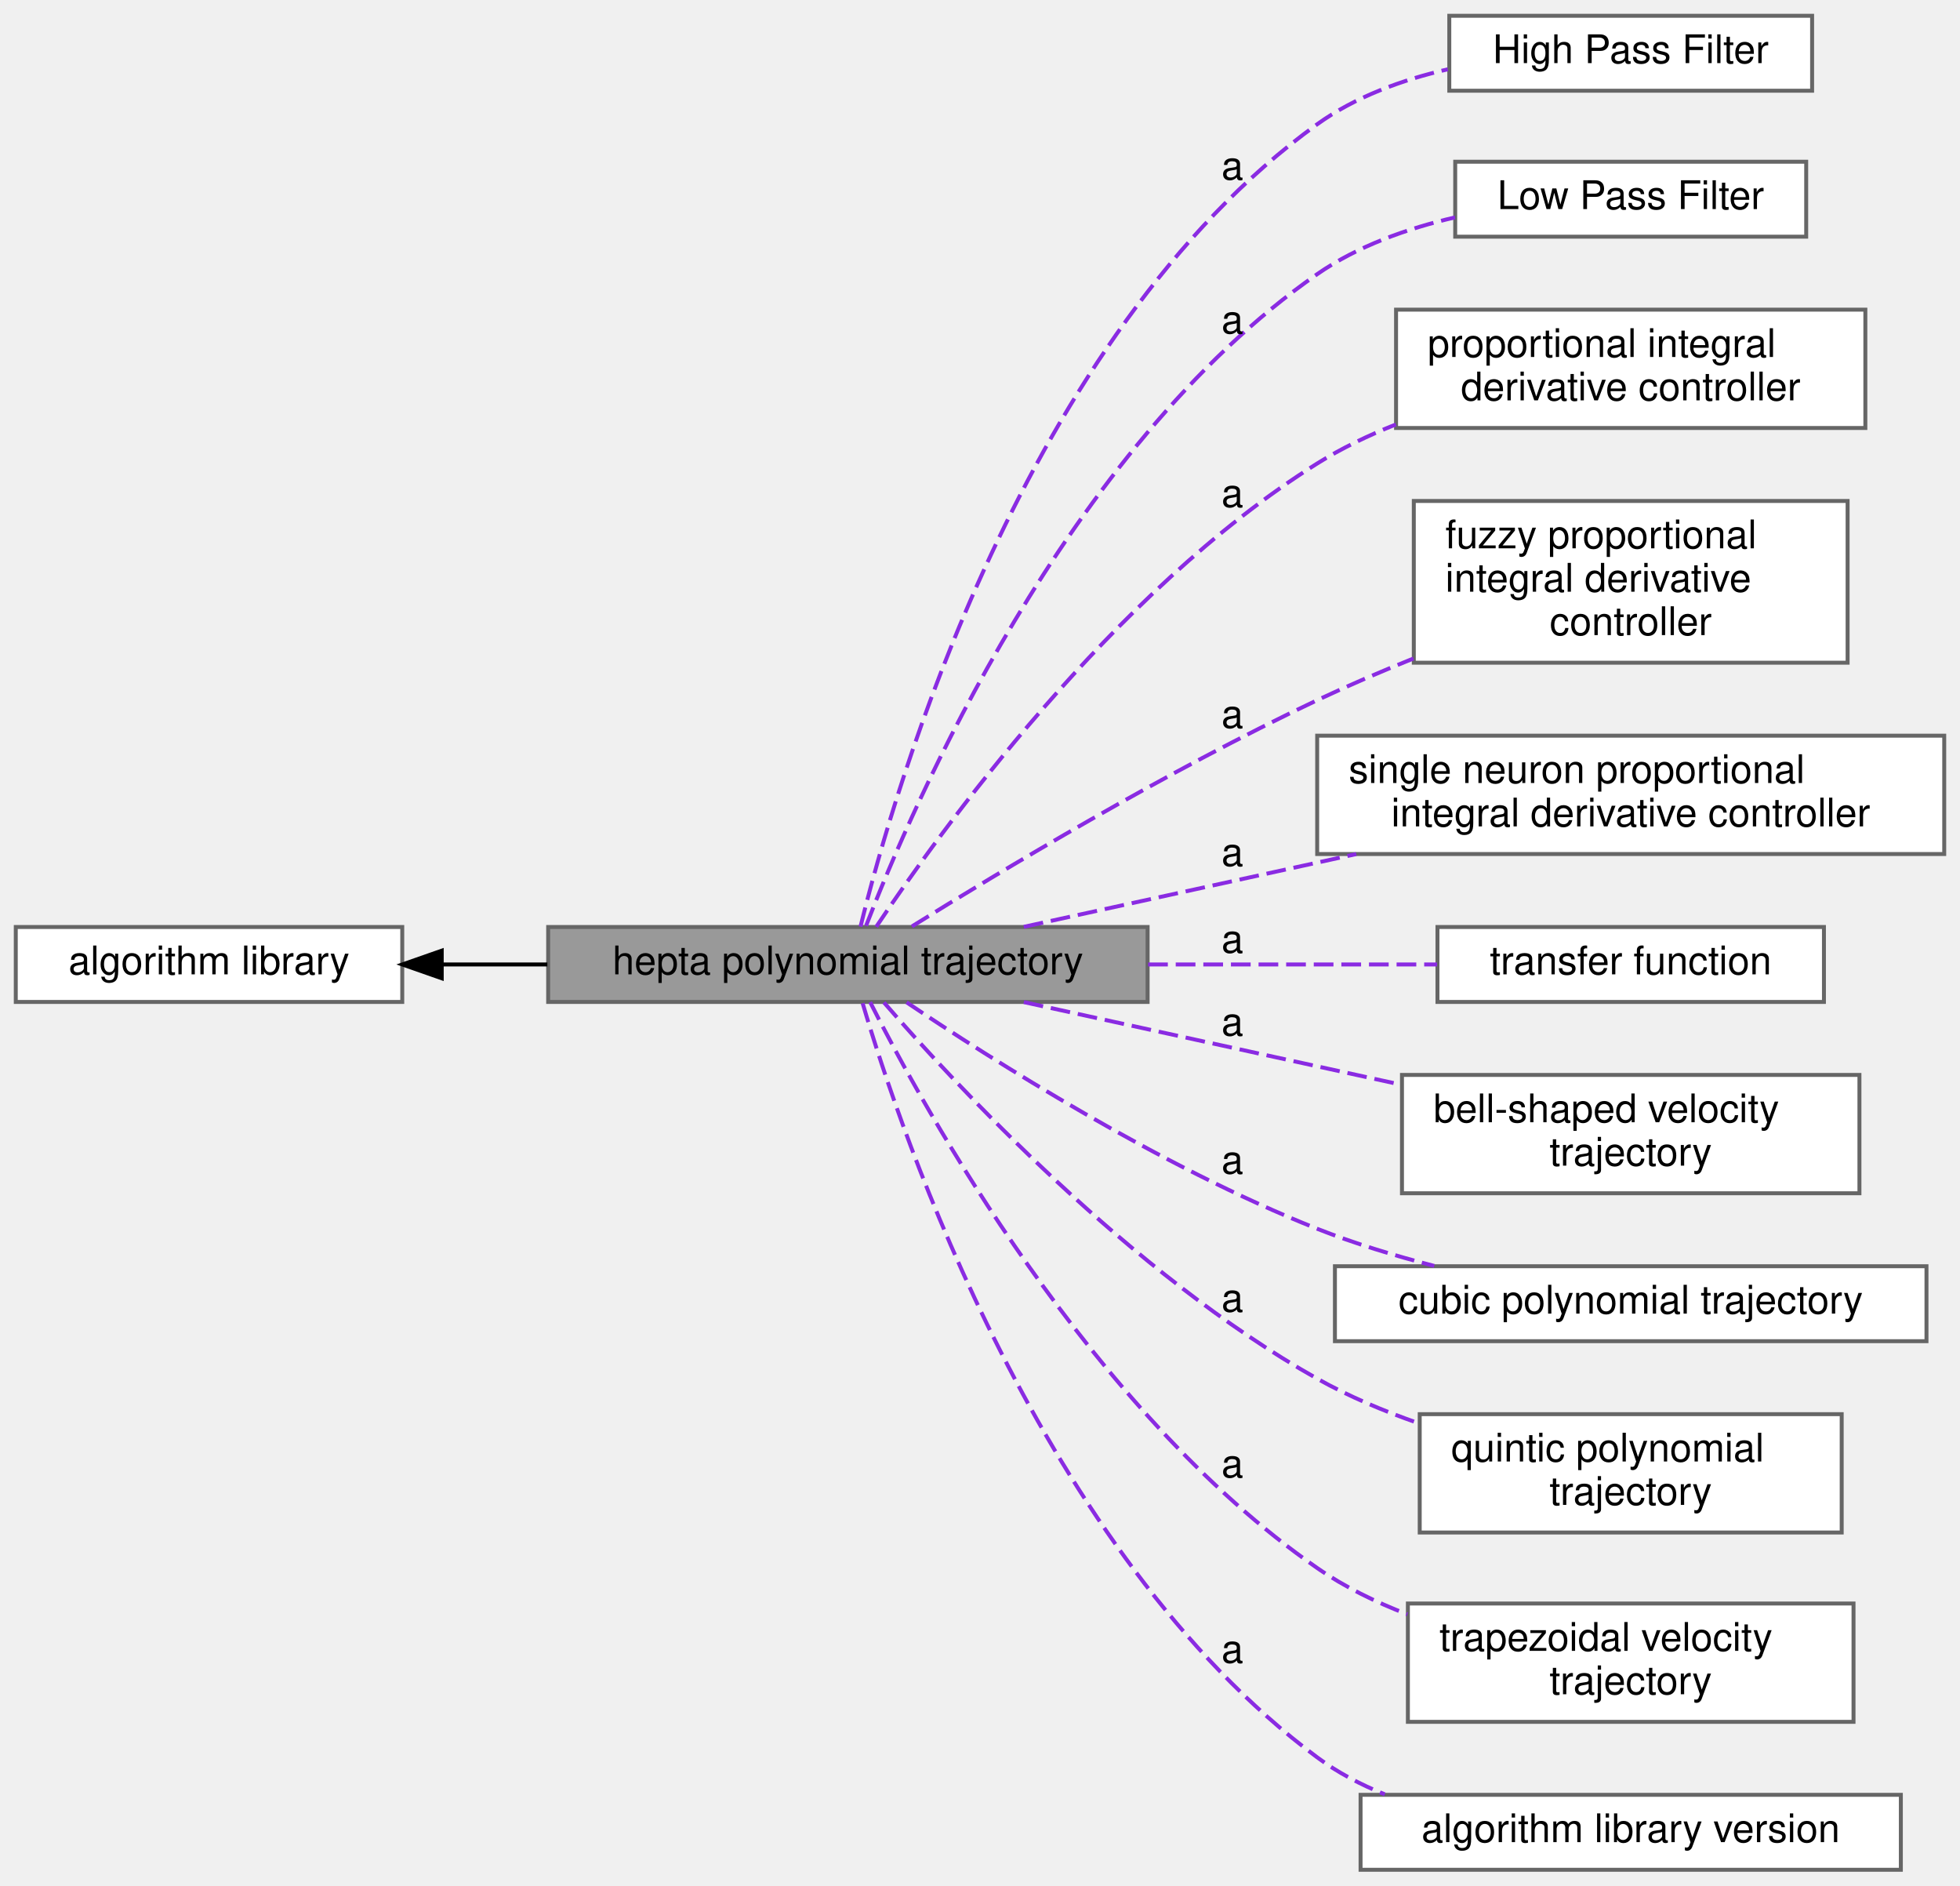
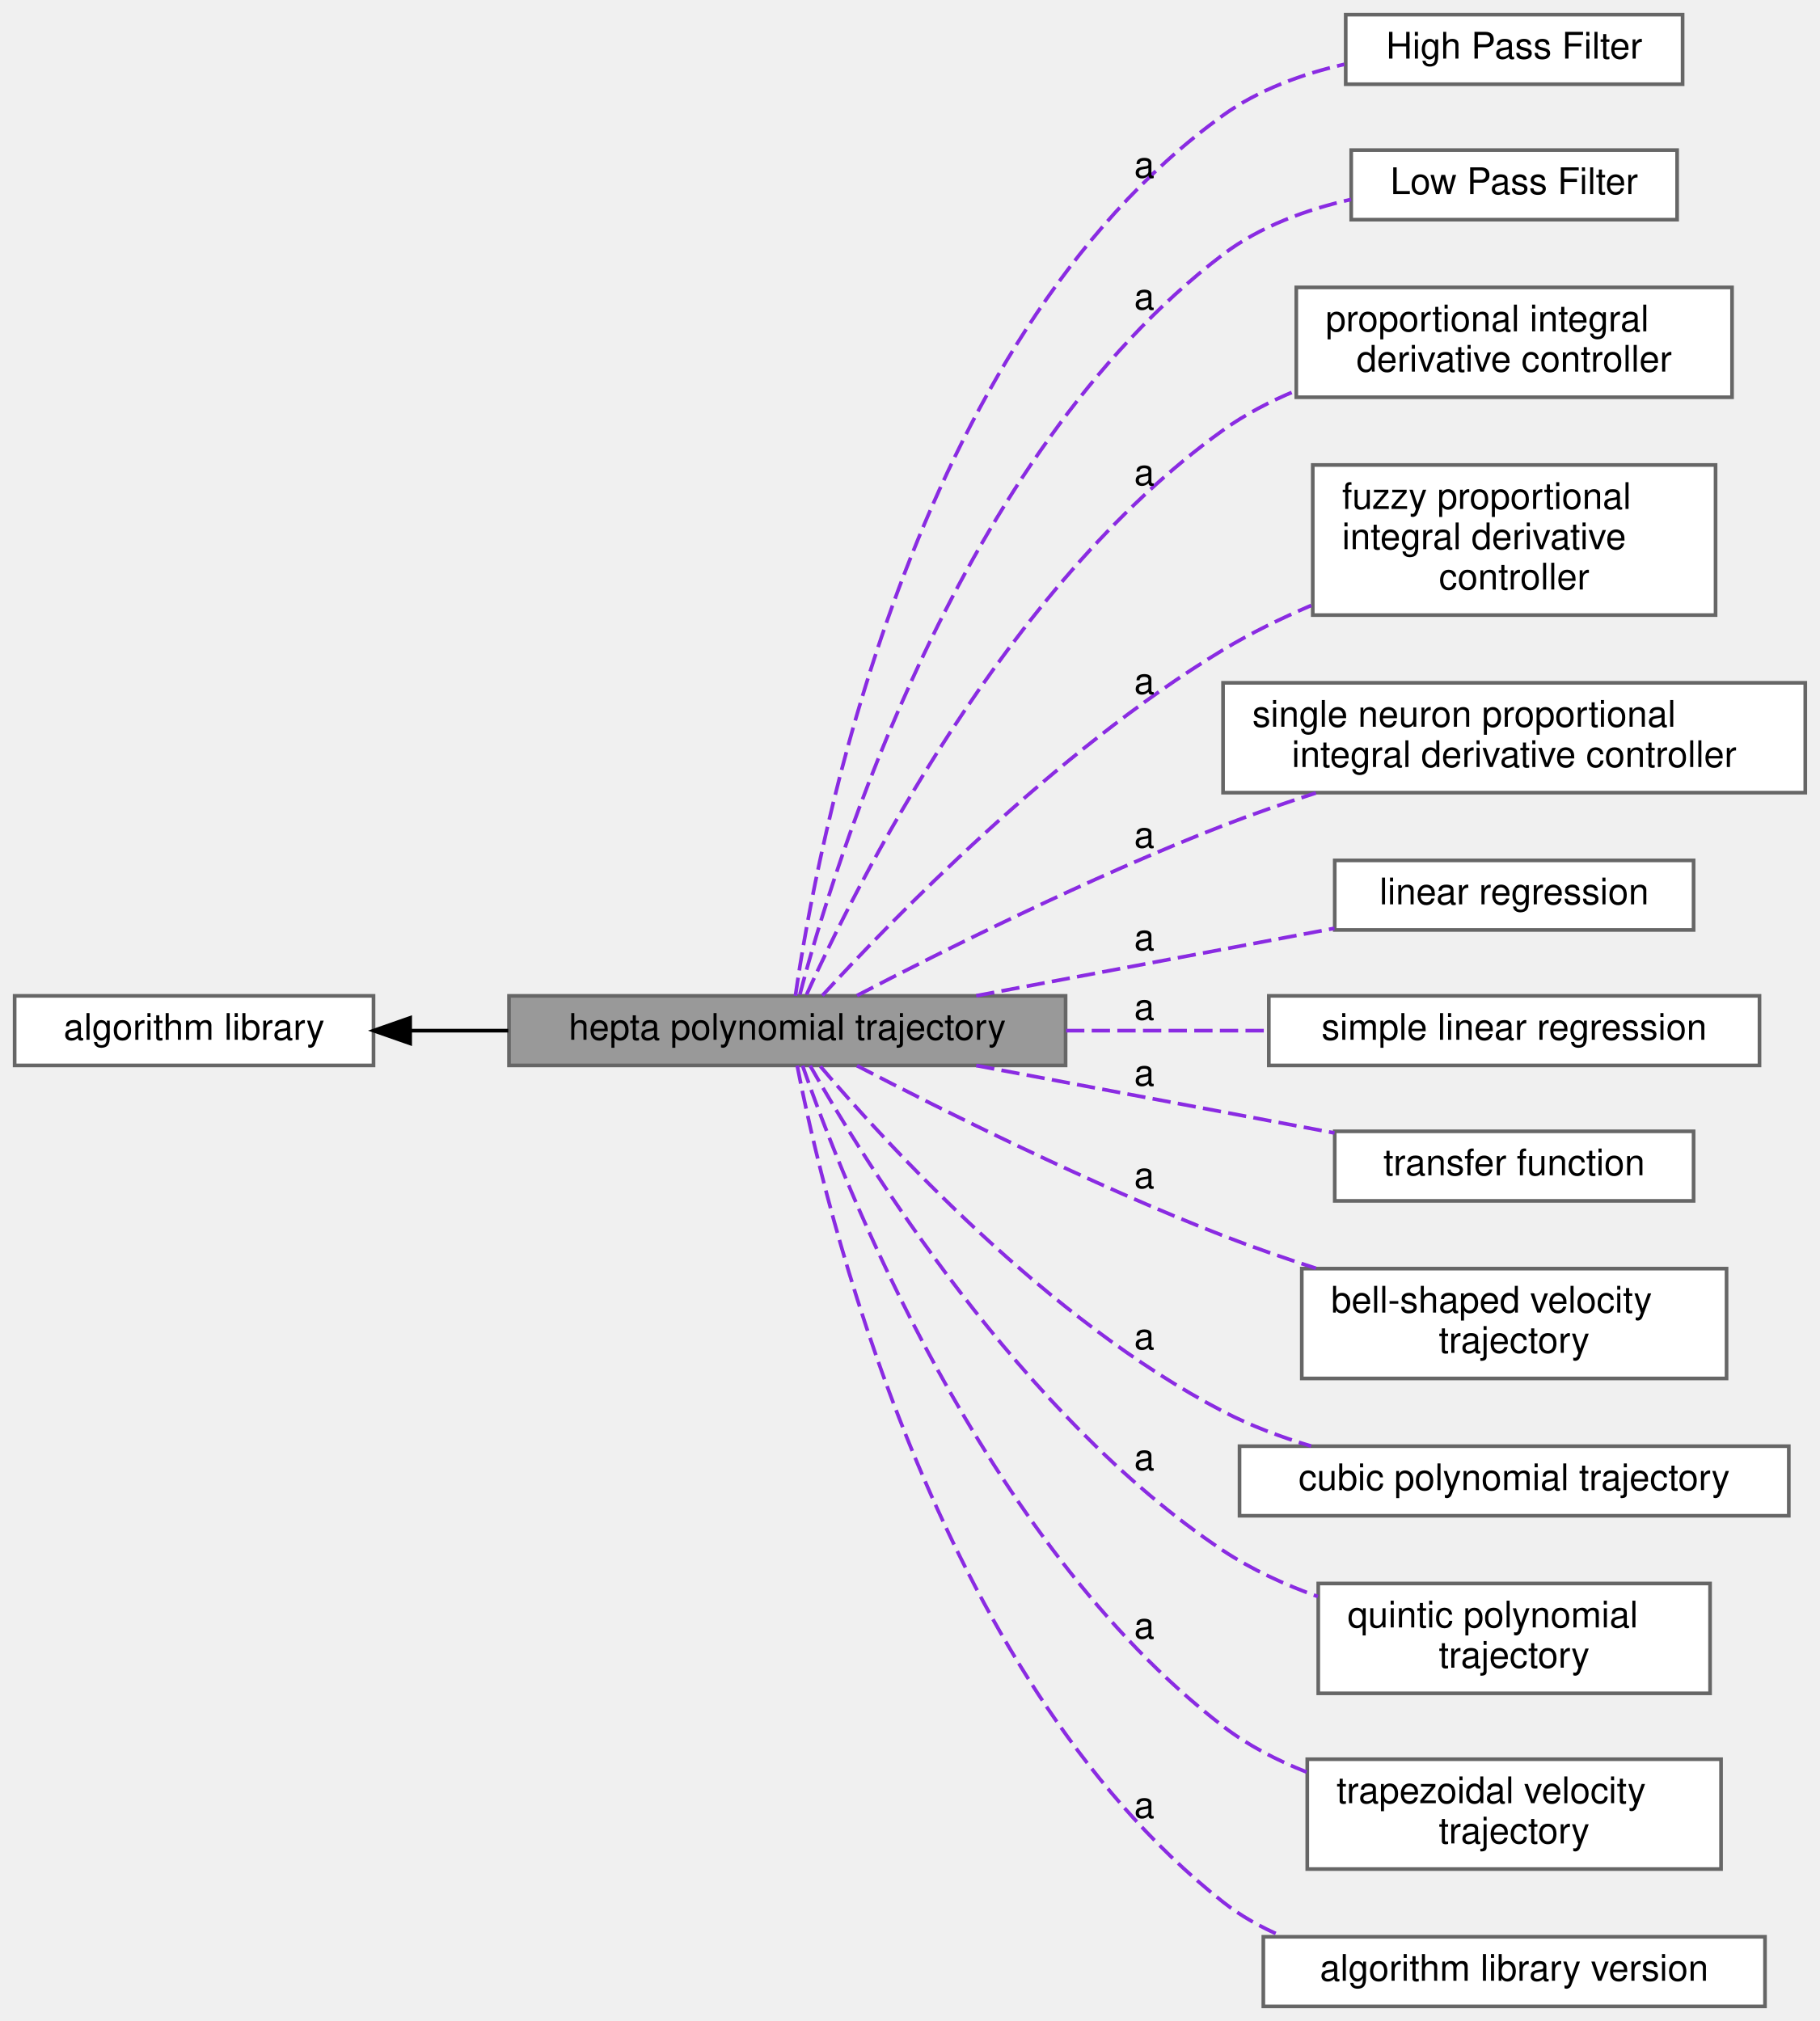
- <svg xmlns="http://www.w3.org/2000/svg" xmlns:xlink="http://www.w3.org/1999/xlink" width="497pt" height="478pt" viewBox="0.00 0.00 497.00 478.00">
-   <g id="graph0" class="graph" transform="scale(1 1) rotate(0) translate(4 474)">
+ <svg xmlns="http://www.w3.org/2000/svg" xmlns:xlink="http://www.w3.org/1999/xlink" width="497pt" height="552pt" viewBox="0.00 0.00 497.00 552.00">
+   <g id="graph0" class="graph" transform="scale(1 1) rotate(0) translate(4 548)">
    <g id="Node000003" class="node">
      <g id="a_Node000003">
        <a xlink:href="../../d5/d49/group__a__hpf.html" target="_top" xlink:title=" ">
-           <polygon fill="white" stroke="#666666" points="455.5,-470 363.5,-470 363.5,-451 455.5,-451 455.5,-470" />
-           <text text-anchor="middle" x="409.5" y="-458" font-family="Helvetica,sans-Serif" font-size="10.00">High Pass Filter</text>
+           <polygon fill="white" stroke="#666666" points="455.5,-544 363.5,-544 363.5,-525 455.5,-525 455.5,-544" />
+           <text text-anchor="middle" x="409.5" y="-532" font-family="Helvetica,sans-Serif" font-size="10.00">High Pass Filter</text>
        </a>
      </g>
    </g>
    <g id="Node000004" class="node">
      <g id="a_Node000004">
        <a xlink:href="../../d0/dae/group__a__lpf.html" target="_top" xlink:title=" ">
-           <polygon fill="white" stroke="#666666" points="454,-433 365,-433 365,-414 454,-414 454,-433" />
-           <text text-anchor="middle" x="409.5" y="-421" font-family="Helvetica,sans-Serif" font-size="10.00">Low Pass Filter</text>
+           <polygon fill="white" stroke="#666666" points="454,-507 365,-507 365,-488 454,-488 454,-507" />
+           <text text-anchor="middle" x="409.5" y="-495" font-family="Helvetica,sans-Serif" font-size="10.00">Low Pass Filter</text>
        </a>
      </g>
    </g>
    <g id="Node000005" class="node">
      <g id="a_Node000005">
        <a xlink:href="../../dd/d81/group__a__pid.html" target="_top" xlink:title=" ">
-           <polygon fill="white" stroke="#666666" points="469,-395.5 350,-395.5 350,-365.5 469,-365.5 469,-395.5" />
-           <text text-anchor="start" x="358" y="-383.5" font-family="Helvetica,sans-Serif" font-size="10.00">proportional integral</text>
-           <text text-anchor="middle" x="409.5" y="-372.5" font-family="Helvetica,sans-Serif" font-size="10.00"> derivative controller</text>
+           <polygon fill="white" stroke="#666666" points="469,-469.5 350,-469.5 350,-439.5 469,-439.5 469,-469.5" />
+           <text text-anchor="start" x="358" y="-457.5" font-family="Helvetica,sans-Serif" font-size="10.00">proportional integral</text>
+           <text text-anchor="middle" x="409.5" y="-446.5" font-family="Helvetica,sans-Serif" font-size="10.00"> derivative controller</text>
        </a>
      </g>
    </g>
    <g id="Node000006" class="node">
      <g id="a_Node000006">
        <a xlink:href="../../d9/da5/group__a__pid__fuzzy.html" target="_top" xlink:title=" ">
-           <polygon fill="white" stroke="#666666" points="464.5,-347 354.5,-347 354.5,-306 464.5,-306 464.5,-347" />
-           <text text-anchor="start" x="362.5" y="-335" font-family="Helvetica,sans-Serif" font-size="10.00">fuzzy proportional</text>
-           <text text-anchor="start" x="362.5" y="-324" font-family="Helvetica,sans-Serif" font-size="10.00"> integral derivative</text>
-           <text text-anchor="middle" x="409.5" y="-313" font-family="Helvetica,sans-Serif" font-size="10.00"> controller</text>
+           <polygon fill="white" stroke="#666666" points="464.5,-421 354.5,-421 354.5,-380 464.5,-380 464.5,-421" />
+           <text text-anchor="start" x="362.5" y="-409" font-family="Helvetica,sans-Serif" font-size="10.00">fuzzy proportional</text>
+           <text text-anchor="start" x="362.5" y="-398" font-family="Helvetica,sans-Serif" font-size="10.00"> integral derivative</text>
+           <text text-anchor="middle" x="409.5" y="-387" font-family="Helvetica,sans-Serif" font-size="10.00"> controller</text>
        </a>
      </g>
    </g>
    <g id="Node000007" class="node">
      <g id="a_Node000007">
        <a xlink:href="../../d1/da2/group__a__pid__neuro.html" target="_top" xlink:title=" ">
-           <polygon fill="white" stroke="#666666" points="489,-287.5 330,-287.5 330,-257.5 489,-257.5 489,-287.5" />
-           <text text-anchor="start" x="338" y="-275.5" font-family="Helvetica,sans-Serif" font-size="10.00">single neuron proportional</text>
-           <text text-anchor="middle" x="409.5" y="-264.5" font-family="Helvetica,sans-Serif" font-size="10.00"> integral derivative controller</text>
+           <polygon fill="white" stroke="#666666" points="489,-361.5 330,-361.5 330,-331.5 489,-331.5 489,-361.5" />
+           <text text-anchor="start" x="338" y="-349.5" font-family="Helvetica,sans-Serif" font-size="10.00">single neuron proportional</text>
+           <text text-anchor="middle" x="409.5" y="-338.5" font-family="Helvetica,sans-Serif" font-size="10.00"> integral derivative controller</text>
        </a>
      </g>
    </g>
    <g id="Node000008" class="node">
      <g id="a_Node000008">
+         <a xlink:href="../../d8/d67/group__a__regress__linear.html" target="_top" xlink:title=" ">
+           <polygon fill="white" stroke="#666666" points="458.5,-313 360.5,-313 360.5,-294 458.5,-294 458.5,-313" />
+           <text text-anchor="middle" x="409.5" y="-301" font-family="Helvetica,sans-Serif" font-size="10.00">linear regression</text>
+         </a>
+       </g>
+     </g>
+     <g id="Node000009" class="node">
+       <g id="a_Node000009">
+         <a xlink:href="../../d9/ddc/group__a__regress__simple.html" target="_top" xlink:title=" ">
+           <polygon fill="white" stroke="#666666" points="476.5,-276 342.5,-276 342.5,-257 476.5,-257 476.5,-276" />
+           <text text-anchor="middle" x="409.5" y="-264" font-family="Helvetica,sans-Serif" font-size="10.00">simple linear regression</text>
+         </a>
+       </g>
+     </g>
+     <g id="Node000010" class="node">
+       <g id="a_Node000010">
        <a xlink:href="../../dd/dce/group__a__tf.html" target="_top" xlink:title=" ">
          <polygon fill="white" stroke="#666666" points="458.5,-239 360.5,-239 360.5,-220 458.5,-220 458.5,-239" />
          <text text-anchor="middle" x="409.5" y="-227" font-family="Helvetica,sans-Serif" font-size="10.00">transfer function</text>
        </a>
      </g>
    </g>
-     <g id="Node000009" class="node">
-       <g id="a_Node000009">
+     <g id="Node000011" class="node">
+       <g id="a_Node000011">
        <a xlink:href="../../d1/d83/group__a__trajbell.html" target="_top" xlink:title=" ">
          <polygon fill="white" stroke="#666666" points="467.5,-201.5 351.5,-201.5 351.5,-171.5 467.5,-171.5 467.5,-201.5" />
          <text text-anchor="start" x="359.5" y="-189.5" font-family="Helvetica,sans-Serif" font-size="10.00">bell-shaped velocity</text>
          <text text-anchor="middle" x="409.5" y="-178.5" font-family="Helvetica,sans-Serif" font-size="10.00"> trajectory</text>
        </a>
      </g>
    </g>
-     <g id="Node000010" class="node">
-       <g id="a_Node000010">
+     <g id="Node000012" class="node">
+       <g id="a_Node000012">
        <a xlink:href="../../d3/d60/group__a__trajpoly3.html" target="_top" xlink:title=" ">
          <polygon fill="white" stroke="#666666" points="484.5,-153 334.5,-153 334.5,-134 484.5,-134 484.5,-153" />
          <text text-anchor="middle" x="409.5" y="-141" font-family="Helvetica,sans-Serif" font-size="10.00">cubic polynomial trajectory</text>
        </a>
      </g>
    </g>
-     <g id="Node000011" class="node">
-       <g id="a_Node000011">
+     <g id="Node000013" class="node">
+       <g id="a_Node000013">
        <a xlink:href="../../d6/dfe/group__a__trajpoly5.html" target="_top" xlink:title=" ">
          <polygon fill="white" stroke="#666666" points="463,-115.5 356,-115.5 356,-85.5 463,-85.5 463,-115.5" />
          <text text-anchor="start" x="364" y="-103.5" font-family="Helvetica,sans-Serif" font-size="10.00">quintic polynomial</text>
          <text text-anchor="middle" x="409.5" y="-92.5" font-family="Helvetica,sans-Serif" font-size="10.00"> trajectory</text>
        </a>
      </g>
    </g>
    <g id="Node000001" class="node">
      <g id="a_Node000001">
        <a xlink:title=" ">
-           <polygon fill="#999999" stroke="#666666" points="287,-239 135,-239 135,-220 287,-220 287,-239" />
-           <text text-anchor="middle" x="211" y="-227" font-family="Helvetica,sans-Serif" font-size="10.00">hepta polynomial trajectory</text>
+           <polygon fill="#999999" stroke="#666666" points="287,-276 135,-276 135,-257 287,-257 287,-276" />
+           <text text-anchor="middle" x="211" y="-264" font-family="Helvetica,sans-Serif" font-size="10.00">hepta polynomial trajectory</text>
        </a>
      </g>
    </g>
    <g id="edge2" class="edge">
-       <path fill="none" stroke="blueviolet" stroke-dasharray="5,2" d="M214.2,-239.09C222.54,-273.12 255.57,-388.88 330,-442.5 339.64,-449.45 351.54,-453.77 363.12,-456.43" />
-       <text text-anchor="middle" x="308.5" y="-428.5" font-family="Helvetica,sans-Serif" font-size="10.00">a</text>
+       <path fill="none" stroke="blueviolet" stroke-dasharray="5,2" d="M213.22,-276.02C218.64,-313.87 244.14,-454.64 330,-516.5 339.64,-523.45 351.54,-527.77 363.12,-530.43" />
+       <text text-anchor="middle" x="308.5" y="-499.5" font-family="Helvetica,sans-Serif" font-size="10.00">a</text>
    </g>
    <g id="edge3" class="edge">
-       <path fill="none" stroke="blueviolet" stroke-dasharray="5,2" d="M215.61,-239.3C227.15,-269.24 266.22,-360.16 330,-404.5 340.25,-411.62 352.86,-416.09 364.95,-418.89" />
-       <text text-anchor="middle" x="308.5" y="-389.5" font-family="Helvetica,sans-Serif" font-size="10.00">a</text>
+       <path fill="none" stroke="blueviolet" stroke-dasharray="5,2" d="M214.44,-276.38C223.36,-310.36 257.58,-423.42 330,-478.5 340.05,-486.14 352.73,-490.76 364.96,-493.53" />
+       <text text-anchor="middle" x="308.5" y="-463.5" font-family="Helvetica,sans-Serif" font-size="10.00">a</text>
    </g>
    <g id="edge4" class="edge">
-       <path fill="none" stroke="blueviolet" stroke-dasharray="5,2" d="M218.19,-239.06C233.93,-262.62 277.96,-323.92 330,-356.5 336.16,-360.36 342.98,-363.63 349.96,-366.4" />
-       <text text-anchor="middle" x="308.5" y="-345.5" font-family="Helvetica,sans-Serif" font-size="10.00">a</text>
+       <path fill="none" stroke="blueviolet" stroke-dasharray="5,2" d="M216.26,-276.33C229.08,-304.72 270.13,-387.59 330,-430.5 336.02,-434.82 342.84,-438.37 349.88,-441.29" />
+       <text text-anchor="middle" x="308.5" y="-415.5" font-family="Helvetica,sans-Serif" font-size="10.00">a</text>
    </g>
    <g id="edge5" class="edge">
-       <path fill="none" stroke="blueviolet" stroke-dasharray="5,2" d="M227.25,-239.16C249.37,-252.92 291.86,-278.51 330,-296.5 337.79,-300.17 346.15,-303.75 354.42,-307.07" />
-       <text text-anchor="middle" x="308.5" y="-289.5" font-family="Helvetica,sans-Serif" font-size="10.00">a</text>
+       <path fill="none" stroke="blueviolet" stroke-dasharray="5,2" d="M220.58,-276.09C238.9,-296.09 283.96,-342.67 330,-370.5 337.49,-375.03 345.78,-379.08 354.09,-382.64" />
+       <text text-anchor="middle" x="308.5" y="-358.5" font-family="Helvetica,sans-Serif" font-size="10.00">a</text>
    </g>
    <g id="edge6" class="edge">
-       <path fill="none" stroke="blueviolet" stroke-dasharray="5,2" d="M255.61,-239.04C280.37,-244.46 311.92,-251.37 339.92,-257.49" />
-       <text text-anchor="middle" x="308.5" y="-254.5" font-family="Helvetica,sans-Serif" font-size="10.00">a</text>
+       <path fill="none" stroke="blueviolet" stroke-dasharray="5,2" d="M230.03,-276.08C252.87,-287.97 293.64,-308.4 330,-322.5 338.11,-325.64 346.8,-328.65 355.36,-331.41" />
+       <text text-anchor="middle" x="308.5" y="-316.5" font-family="Helvetica,sans-Serif" font-size="10.00">a</text>
    </g>
    <g id="edge7" class="edge">
-       <path fill="none" stroke="blueviolet" stroke-dasharray="5,2" d="M287.13,-229.5C311.72,-229.5 338.37,-229.5 360.41,-229.5" />
-       <text text-anchor="middle" x="308.5" y="-232.5" font-family="Helvetica,sans-Serif" font-size="10.00">a</text>
+       <path fill="none" stroke="blueviolet" stroke-dasharray="5,2" d="M262.6,-276.03C292.74,-281.7 330.76,-288.86 360.44,-294.45" />
+       <text text-anchor="middle" x="308.5" y="-288.5" font-family="Helvetica,sans-Serif" font-size="10.00">a</text>
    </g>
    <g id="edge8" class="edge">
-       <path fill="none" stroke="blueviolet" stroke-dasharray="5,2" d="M255.61,-219.96C283.76,-213.8 320.69,-205.71 351.21,-199.04" />
-       <text text-anchor="middle" x="308.5" y="-211.5" font-family="Helvetica,sans-Serif" font-size="10.00">a</text>
+       <path fill="none" stroke="blueviolet" stroke-dasharray="5,2" d="M287.13,-266.5C305.33,-266.5 324.66,-266.5 342.41,-266.5" />
+       <text text-anchor="middle" x="308.5" y="-269.5" font-family="Helvetica,sans-Serif" font-size="10.00">a</text>
    </g>
    <g id="edge9" class="edge">
-       <path fill="none" stroke="blueviolet" stroke-dasharray="5,2" d="M225.89,-219.9C247.31,-205.49 290.13,-178.28 330,-162.5 339.39,-158.78 349.7,-155.66 359.68,-153.08" />
-       <text text-anchor="middle" x="308.5" y="-176.5" font-family="Helvetica,sans-Serif" font-size="10.00">a</text>
+       <path fill="none" stroke="blueviolet" stroke-dasharray="5,2" d="M262.6,-256.97C292.74,-251.3 330.76,-244.14 360.44,-238.55" />
+       <text text-anchor="middle" x="308.5" y="-251.5" font-family="Helvetica,sans-Serif" font-size="10.00">a</text>
    </g>
    <g id="edge10" class="edge">
-       <path fill="none" stroke="blueviolet" stroke-dasharray="5,2" d="M220.14,-219.87C237.96,-199.36 282.66,-151.1 330,-124.5 337.95,-120.03 346.83,-116.3 355.68,-113.21" />
-       <text text-anchor="middle" x="308.5" y="-141.5" font-family="Helvetica,sans-Serif" font-size="10.00">a</text>
+       <path fill="none" stroke="blueviolet" stroke-dasharray="5,2" d="M230.03,-256.92C252.87,-245.03 293.64,-224.6 330,-210.5 338.11,-207.36 346.8,-204.35 355.36,-201.59" />
+       <text text-anchor="middle" x="308.5" y="-223.5" font-family="Helvetica,sans-Serif" font-size="10.00">a</text>
    </g>
-     <g id="Node000012" class="node">
-       <g id="a_Node000012">
+     <g id="edge11" class="edge">
+       <path fill="none" stroke="blueviolet" stroke-dasharray="5,2" d="M220.04,-256.75C237.68,-236.03 282.04,-187.46 330,-162.5 337.46,-158.62 345.74,-155.51 354.04,-153.03" />
+       <text text-anchor="middle" x="308.5" y="-179.5" font-family="Helvetica,sans-Serif" font-size="10.00">a</text>
+     </g>
+     <g id="edge12" class="edge">
+       <path fill="none" stroke="blueviolet" stroke-dasharray="5,2" d="M217.24,-256.92C231.7,-231.41 274.76,-161.25 330,-124.5 337.83,-119.29 346.84,-115.17 355.9,-111.93" />
+       <text text-anchor="middle" x="308.5" y="-146.5" font-family="Helvetica,sans-Serif" font-size="10.00">a</text>
+     </g>
+     <g id="Node000014" class="node">
+       <g id="a_Node000014">
        <a xlink:href="../../d7/d75/group__a__trajtrap.html" target="_top" xlink:title=" ">
          <polygon fill="white" stroke="#666666" points="466,-67.5 353,-67.5 353,-37.5 466,-37.5 466,-67.5" />
          <text text-anchor="start" x="361" y="-55.5" font-family="Helvetica,sans-Serif" font-size="10.00">trapezoidal velocity</text>
          <text text-anchor="middle" x="409.5" y="-44.5" font-family="Helvetica,sans-Serif" font-size="10.00"> trajectory</text>
        </a>
      </g>
    </g>
-     <g id="edge11" class="edge">
-       <path fill="none" stroke="blueviolet" stroke-dasharray="5,2" d="M216.64,-219.96C230.18,-193.12 272.35,-116.39 330,-76.5 336.91,-71.72 344.81,-67.86 352.87,-64.76" />
-       <text text-anchor="middle" x="308.5" y="-99.5" font-family="Helvetica,sans-Serif" font-size="10.00">a</text>
+     <g id="edge13" class="edge">
+       <path fill="none" stroke="blueviolet" stroke-dasharray="5,2" d="M215.17,-256.93C225.93,-225.9 264.15,-127.18 330,-76.5 336.78,-71.29 344.69,-67.2 352.83,-63.99" />
+       <text text-anchor="middle" x="308.5" y="-100.5" font-family="Helvetica,sans-Serif" font-size="10.00">a</text>
    </g>
-     <g id="Node000013" class="node">
-       <g id="a_Node000013">
+     <g id="Node000015" class="node">
+       <g id="a_Node000015">
        <a xlink:href="../../d2/d6c/group__a__version.html" target="_top" xlink:title=" ">
          <polygon fill="white" stroke="#666666" points="478,-19 341,-19 341,0 478,0 478,-19" />
          <text text-anchor="middle" x="409.5" y="-7" font-family="Helvetica,sans-Serif" font-size="10.00">algorithm library version</text>
        </a>
      </g>
    </g>
-     <g id="edge12" class="edge">
-       <path fill="none" stroke="blueviolet" stroke-dasharray="5,2" d="M214.74,-219.68C224.4,-186.89 260.15,-80.37 330,-28.5 335.18,-24.65 341.03,-21.58 347.15,-19.12" />
-       <text text-anchor="middle" x="308.5" y="-52.5" font-family="Helvetica,sans-Serif" font-size="10.00">a</text>
+     <g id="edge14" class="edge">
+       <path fill="none" stroke="blueviolet" stroke-dasharray="5,2" d="M213.71,-256.94C220.73,-220.76 250.72,-91.08 330,-28.5 334.84,-24.68 340.34,-21.61 346.12,-19.14" />
+       <text text-anchor="middle" x="308.5" y="-51.5" font-family="Helvetica,sans-Serif" font-size="10.00">a</text>
    </g>
    <g id="Node000002" class="node">
      <g id="a_Node000002">
        <a xlink:href="../../d2/d6b/group__liba.html" target="_top" xlink:title=" ">
-           <polygon fill="white" stroke="#666666" points="98,-239 0,-239 0,-220 98,-220 98,-239" />
-           <text text-anchor="middle" x="49" y="-227" font-family="Helvetica,sans-Serif" font-size="10.00">algorithm library</text>
+           <polygon fill="white" stroke="#666666" points="98,-276 0,-276 0,-257 98,-257 98,-276" />
+           <text text-anchor="middle" x="49" y="-264" font-family="Helvetica,sans-Serif" font-size="10.00">algorithm library</text>
        </a>
      </g>
    </g>
    <g id="edge1" class="edge">
-       <path fill="none" stroke="black" d="M108.02,-229.5C116.72,-229.5 125.8,-229.5 134.79,-229.5" />
-       <polygon fill="black" stroke="black" points="108.01,-226 98.01,-229.5 108.01,-233 108.01,-226" />
+       <path fill="none" stroke="black" d="M108.02,-266.5C116.72,-266.5 125.8,-266.5 134.79,-266.5" />
+       <polygon fill="black" stroke="black" points="108.01,-263 98.01,-266.5 108.01,-270 108.01,-263" />
    </g>
  </g>
</svg>
